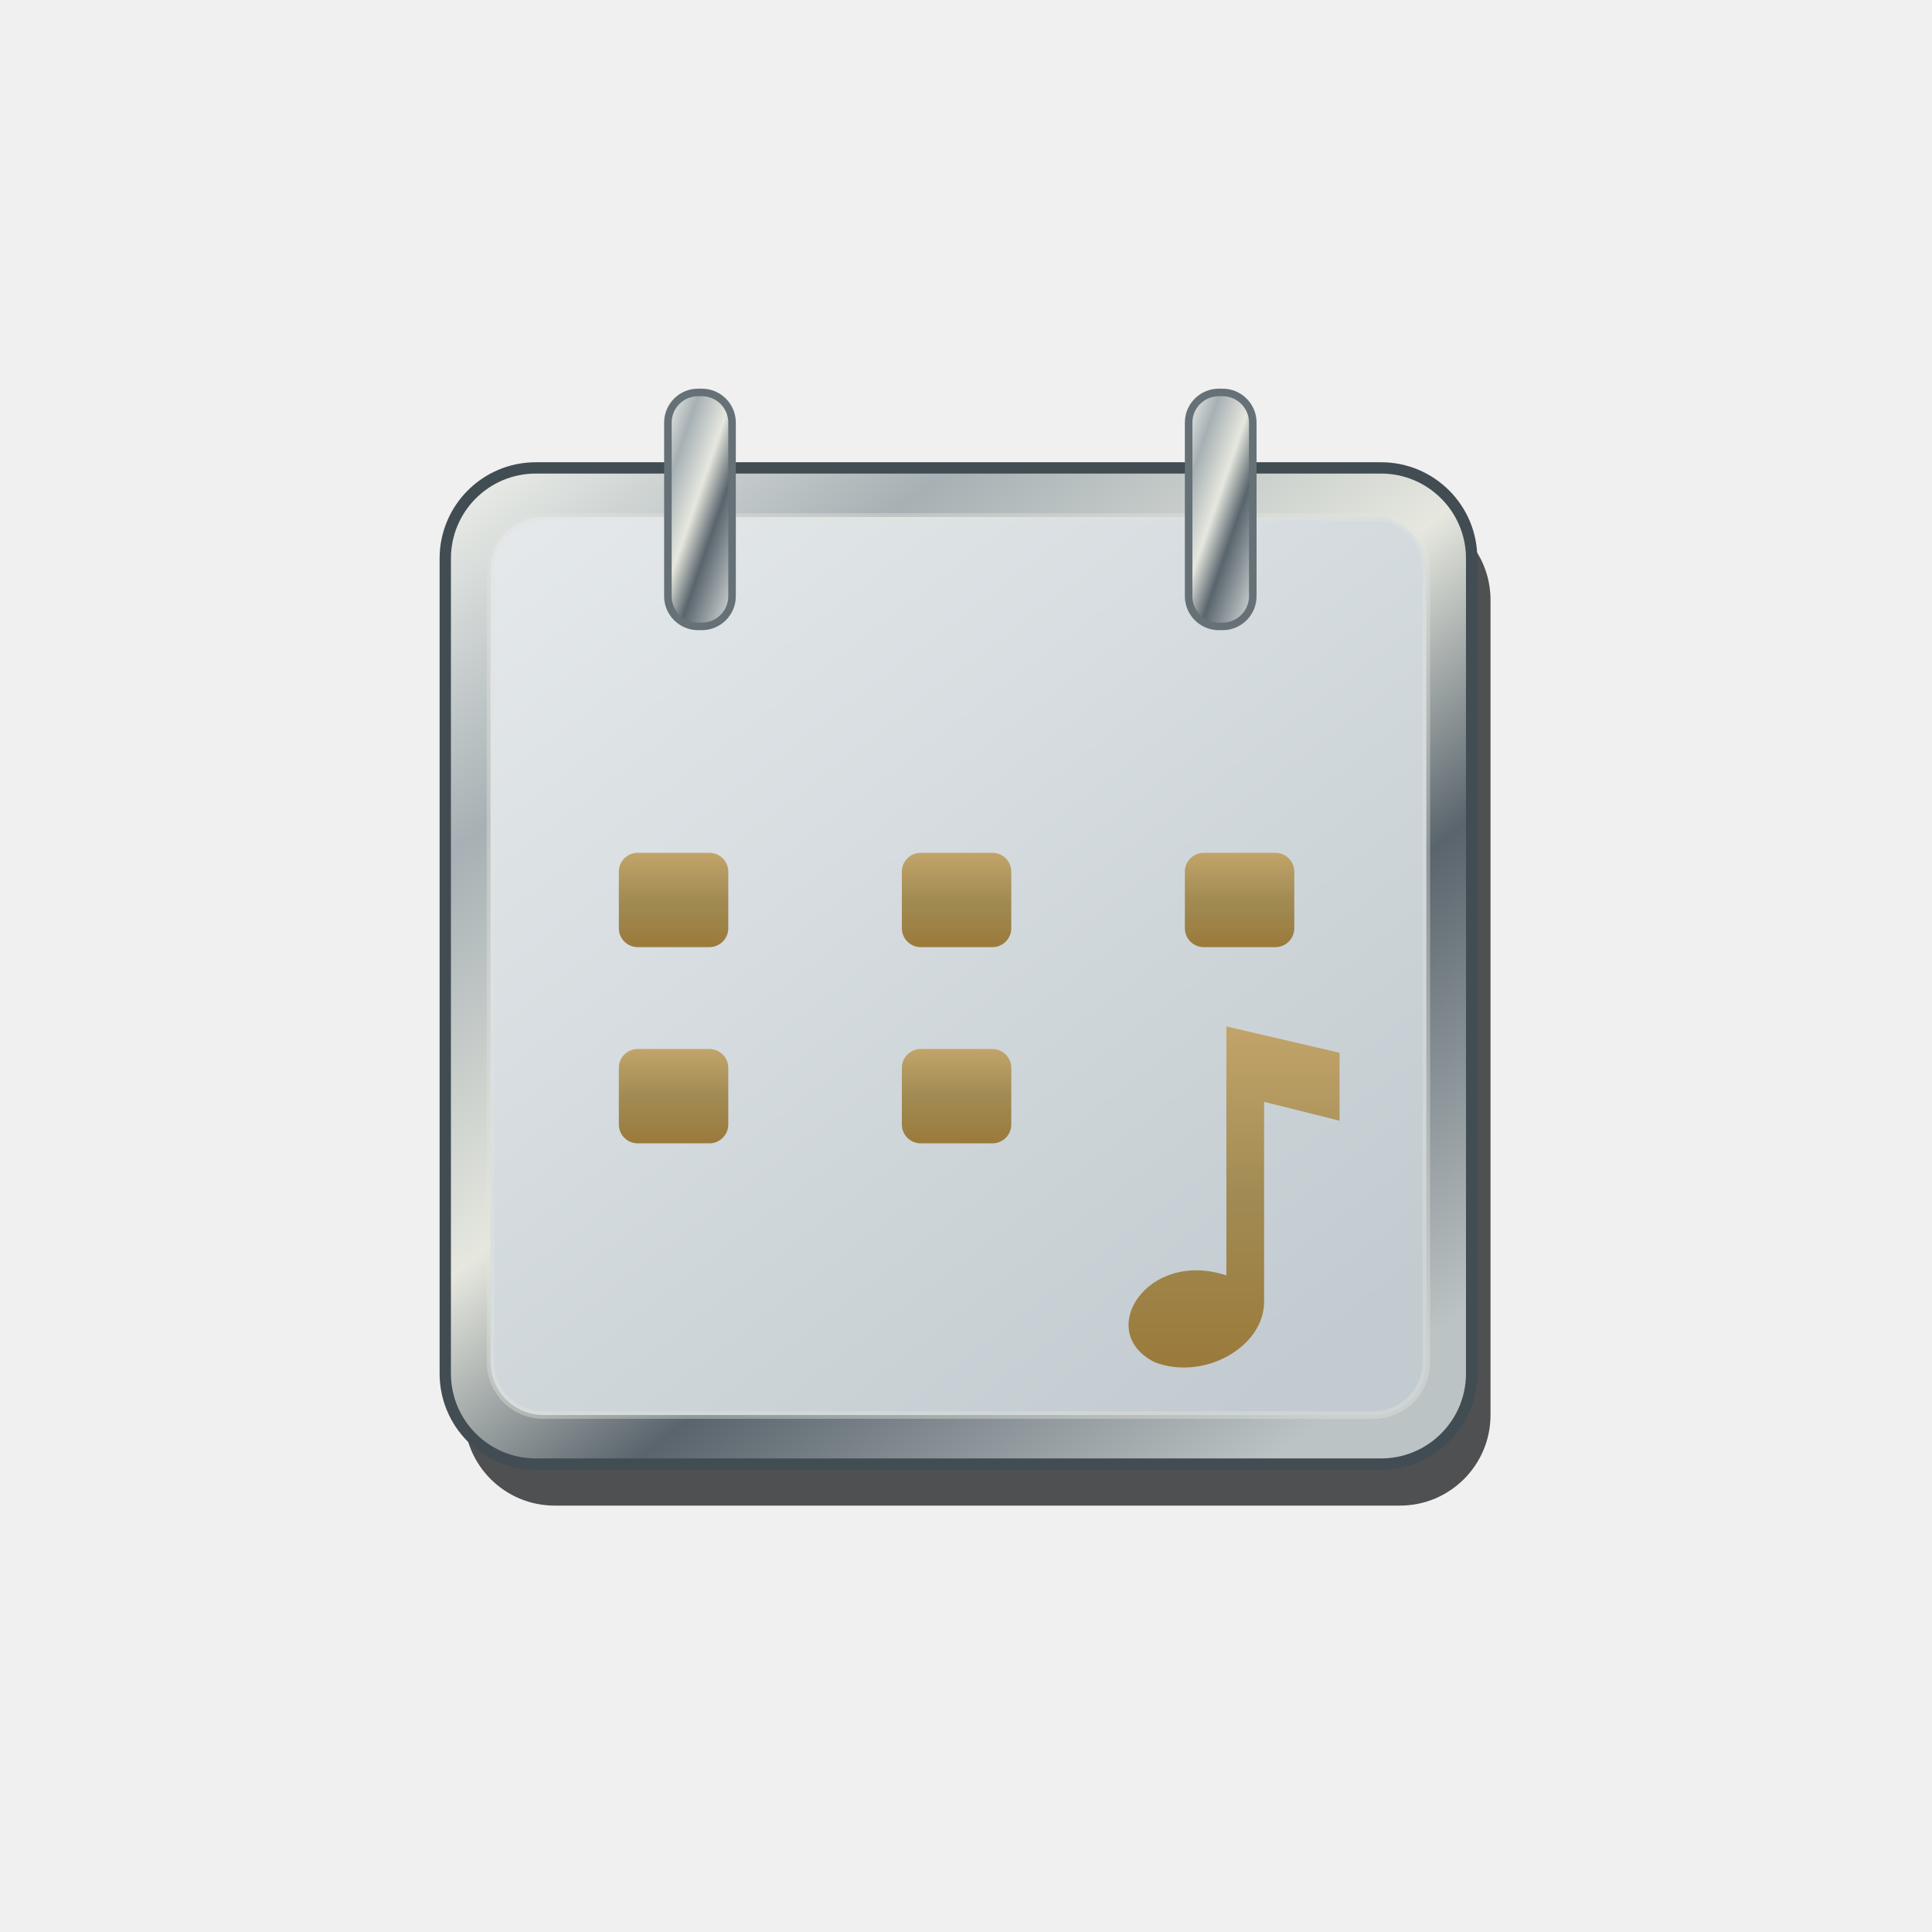
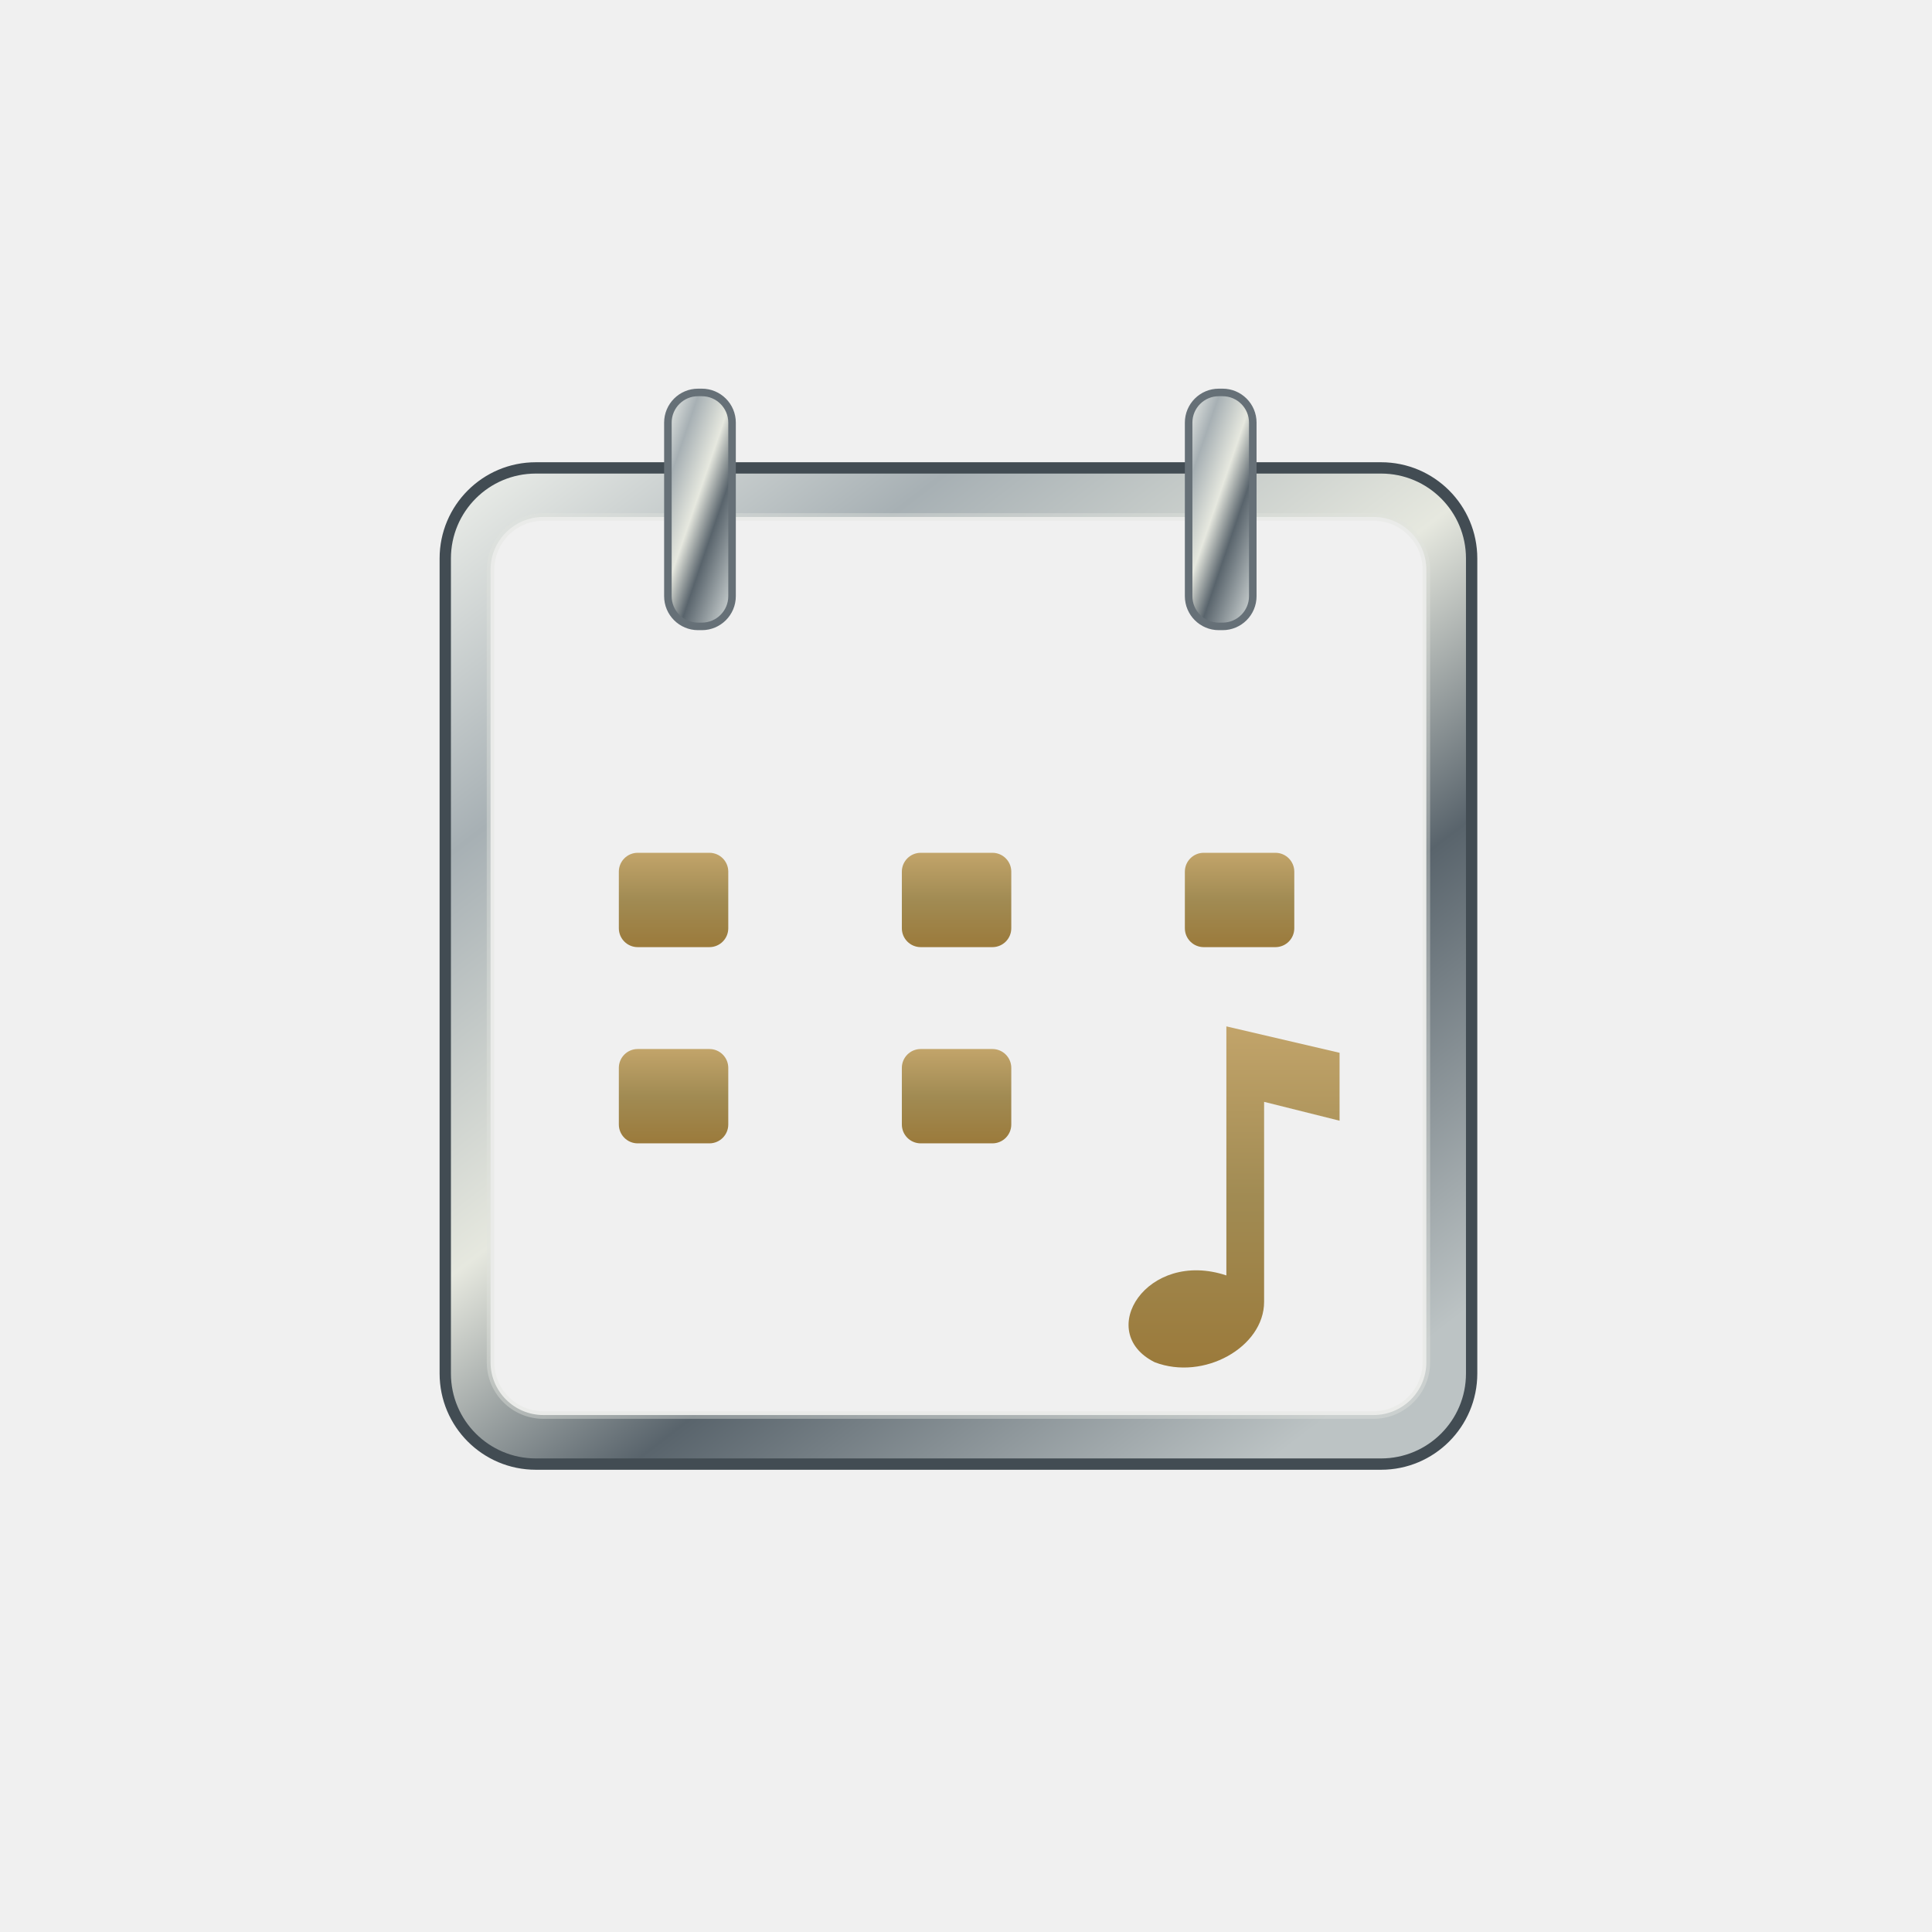
<svg xmlns="http://www.w3.org/2000/svg" viewBox="0 0 512 512">
  <defs>
    <linearGradient id="metal" x2=".8" y2="1">
      <stop stop-color="#f0f2ed" />
      <stop offset=".24" stop-color="#a7b0b4" />
      <stop offset=".5" stop-color="#e6e8df" />
      <stop offset=".7" stop-color="#59646c" />
      <stop offset="1" stop-color="#bcc3c4" />
    </linearGradient>
    <linearGradient id="gold" x2="0" y2="1">
      <stop stop-color="#c2a46a" />
      <stop offset=".5" stop-color="#a18b53" />
      <stop offset="1" stop-color="#9b7a3b" />
    </linearGradient>
    <linearGradient id="face" x2=".8" y2="1">
      <stop stop-color="#e5e9eb" />
      <stop offset="1" stop-color="#c2cbd0" />
    </linearGradient>
+     <mask id="open-face">
+       <rect width="512" height="512" fill="white" />
+       <rect x="130" y="137" width="248" height="238" rx="14" fill="black" />
+     </mask>
  </defs>
-   <rect x="123" y="135" width="272" height="264" rx="24" fill="#080b0e" opacity=".7" />
-   <rect x="118" y="124" width="272" height="264" rx="24" fill="url(#metal)" stroke="#424c53" stroke-width="3" />
-   <rect x="130" y="137" width="248" height="238" rx="14" fill="url(#face)" stroke="#e2e5de" stroke-opacity=".4" stroke-width="2" />
+   <rect x="118" y="124" width="272" height="264" rx="24" fill="url(#metal)" stroke="#424c53" stroke-width="3" mask="url(#open-face)" />
+   <rect x="130" y="137" width="248" height="238" rx="14" fill="none" stroke="#e2e5de" stroke-opacity=".4" stroke-width="2" />
  <path d="M132 196h244" stroke="url(#gold)" stroke-width="8" />
  <g fill="url(#metal)" stroke="#667077" stroke-width="2">
    <rect x="177" y="104" width="17" height="62" rx="8" />
    <rect x="315" y="104" width="17" height="62" rx="8" />
  </g>
  <g fill="url(#gold)">
    <rect x="164" y="226" width="29" height="25" rx="5" />
    <rect x="239" y="226" width="29" height="25" rx="5" />
    <rect x="314" y="226" width="29" height="25" rx="5" />
    <rect x="164" y="278" width="29" height="25" rx="5" />
    <rect x="239" y="278" width="29" height="25" rx="5" />
    <path d="M325 272v66c-21-7-35 15-19 23 13 5 29-4 29-16v-53l20 5v-18z" />
  </g>
</svg>
